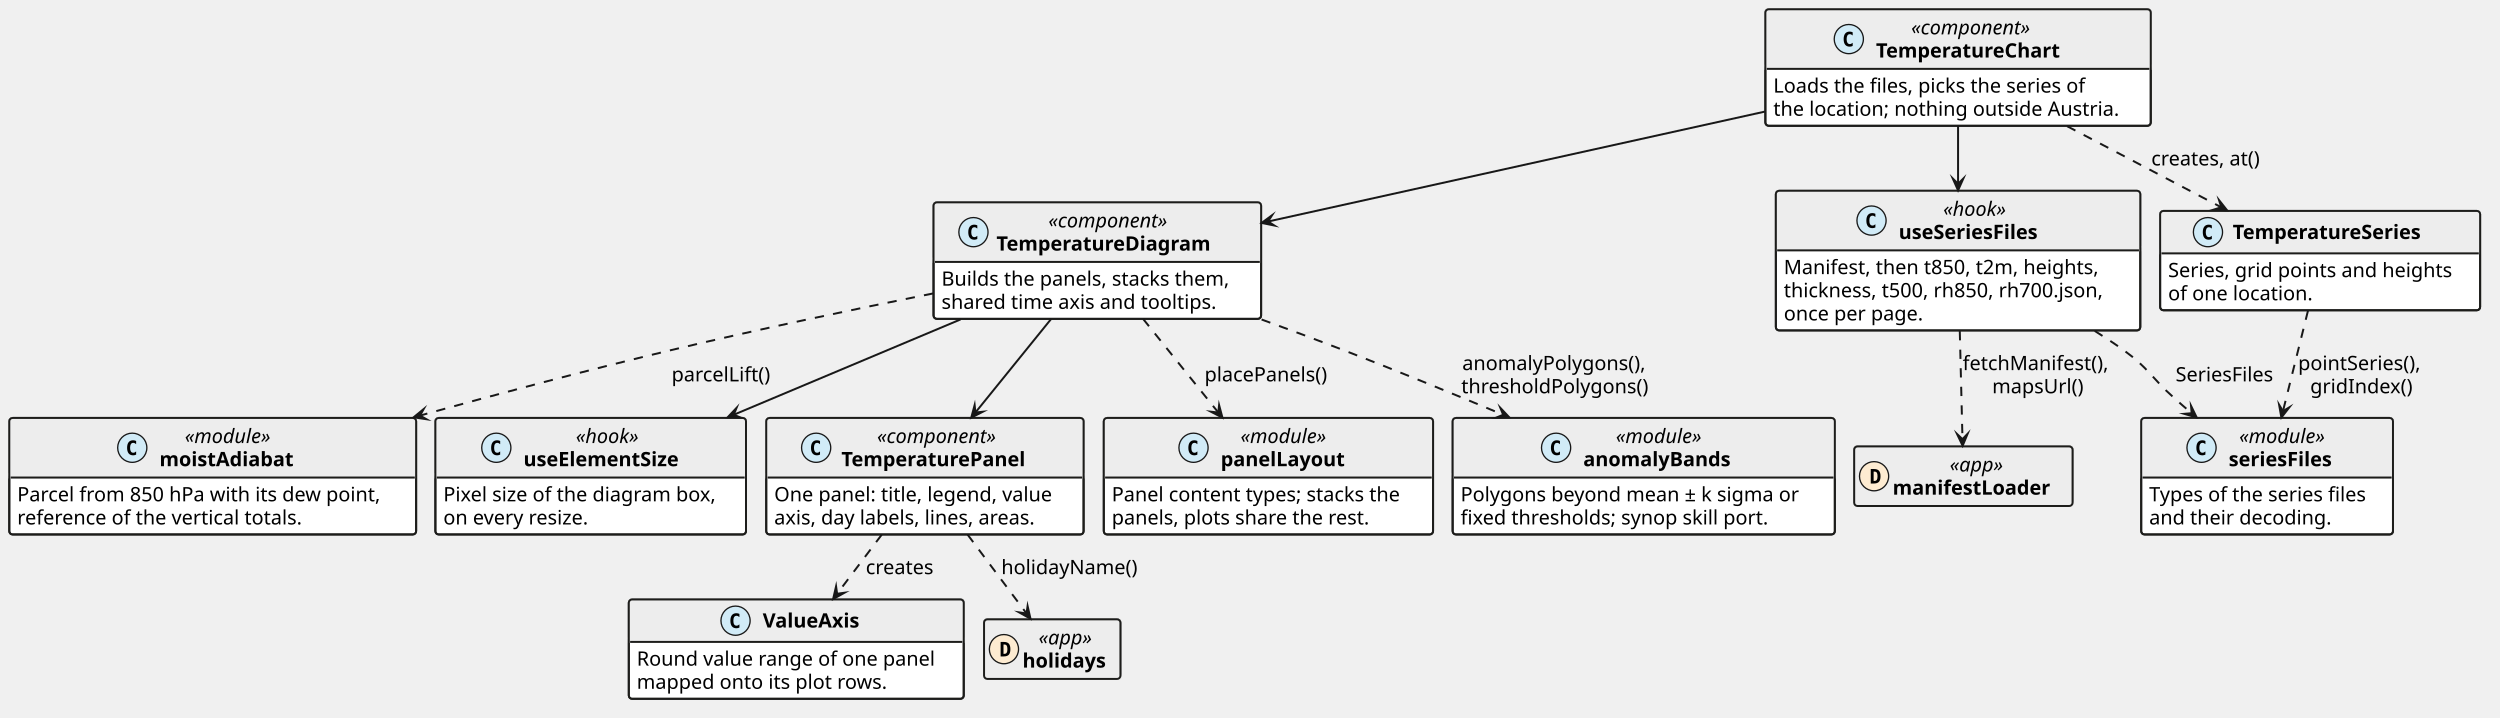
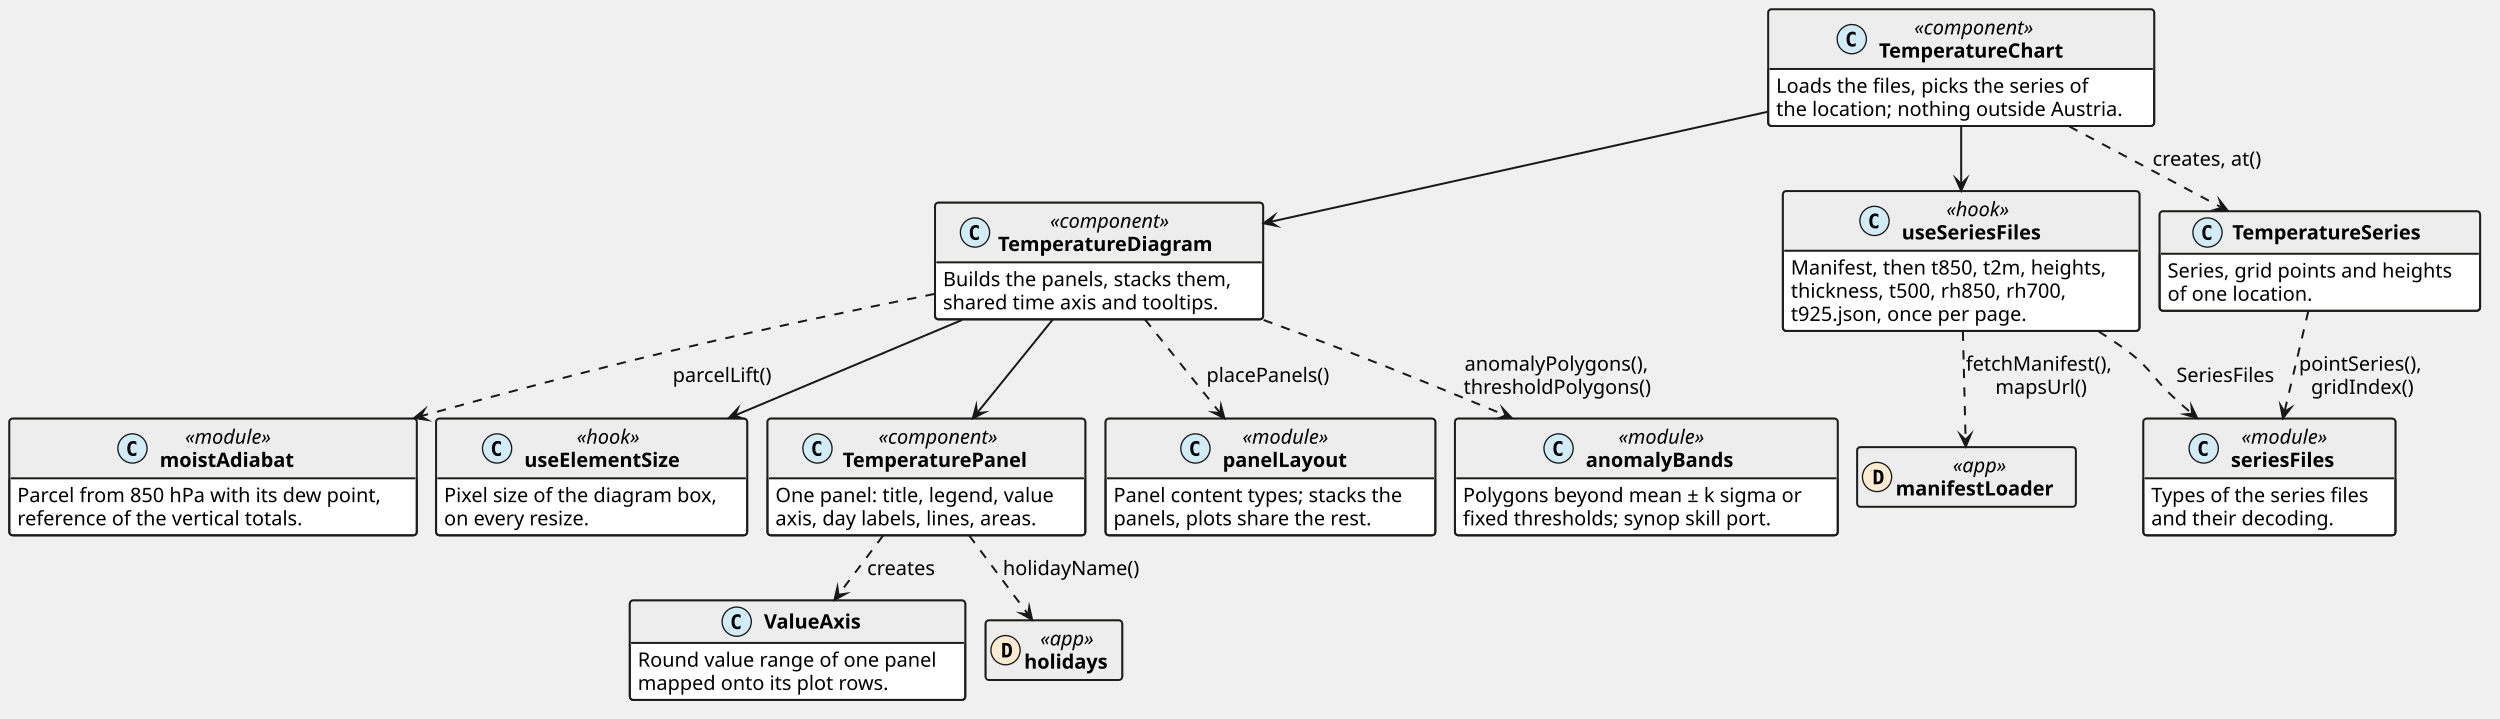
- <svg xmlns="http://www.w3.org/2000/svg" version="1.1" data-diagram-type="CLASS" style="width:1885px;height:541px;background:#FFFFFF;" width="1885px" height="541px" viewBox="0 0 1885 541" zoomAndPan="magnify" preserveAspectRatio="none" contentStyleType="text/css">
+ <svg xmlns="http://www.w3.org/2000/svg" version="1.1" data-diagram-type="CLASS" style="width:1882px;height:541px;background:#FFFFFF;" width="1882px" height="541px" viewBox="0 0 1882 541" zoomAndPan="magnify" preserveAspectRatio="none" contentStyleType="text/css">
  <defs />
  <g font-family="sans-serif" lengthAdjust="spacing">
    <g class="entity" data-qualified-name="TemperatureChart" id="ent0001" data-source-line="44">
      <rect x="1331.09" y="7" width="290.584" height="87.844" fill="#FFF" style="stroke:#1D1D1B;stroke-width:1.5;" rx="2.5" ry="2.5" />
      <rect x="1331.09" y="7" width="290.584" height="44.922" fill="#EDEDED" style="stroke:#EDEDED;stroke-width:1.5;" rx="2.5" ry="2.5" />
      <rect x="1331.09" y="49.422" width="290.584" height="2.5" fill="#EDEDED" style="stroke:#EDEDED;stroke-width:1.5;" />
      <rect x="1331.09" y="7" width="290.584" height="87.844" fill="none" style="stroke:#1D1D1B;stroke-width:1.5;" rx="2.5" ry="2.5" />
      <ellipse cx="1394.001" cy="29.461" rx="11" ry="11" fill="#D1EBF7" style="stroke:#181818;stroke-width:1;" />
      <path d="M1396.923,34.648 Q1396.407,34.914 1395.845,35.039 Q1395.282,35.18 1394.657,35.18 Q1392.438,35.18 1391.267,33.727 Q1390.11,32.258 1390.11,29.508 Q1390.11,26.742 1391.267,25.289 Q1392.438,23.82 1394.657,23.82 Q1395.282,23.82 1395.845,23.961 Q1396.423,24.086 1396.923,24.352 L1396.923,26.758 Q1396.36,26.242 1395.829,26.008 Q1395.313,25.773 1394.751,25.773 Q1393.579,25.773 1392.97,26.711 Q1392.36,27.648 1392.36,29.508 Q1392.36,31.352 1392.97,32.289 Q1393.579,33.227 1394.751,33.227 Q1395.313,33.227 1395.829,32.992 Q1396.36,32.758 1396.923,32.242 L1396.923,34.648 Z " fill="#000" />
      <text x="1441.026" y="25.923" fill="#000" font-size="15" textLength="103.213" font-style="italic">«component»</text>
      <text x="1414.501" y="43.384" fill="#000" font-size="15" textLength="156.262" font-weight="700">TemperatureChart</text>
      <line x1="1332.09" y1="51.922" x2="1620.674" y2="51.922" style="stroke:#1D1D1B;stroke-width:1.5;" />
      <text x="1337.09" y="69.845" fill="#000" font-size="15" textLength="254.648">Loads the files, picks the series of</text>
      <text x="1337.09" y="87.306" fill="#000" font-size="15" textLength="278.584">the location; nothing outside Austria.</text>
    </g>
    <g class="entity" data-qualified-name="TemperatureDiagram" id="ent0002" data-source-line="48">
      <rect x="703.89" y="152.57" width="246.99" height="87.844" fill="#FFF" style="stroke:#1D1D1B;stroke-width:1.5;" rx="2.5" ry="2.5" />
      <rect x="703.89" y="152.57" width="246.99" height="44.922" fill="#EDEDED" style="stroke:#EDEDED;stroke-width:1.5;" rx="2.5" ry="2.5" />
      <rect x="703.89" y="194.992" width="246.99" height="2.5" fill="#EDEDED" style="stroke:#EDEDED;stroke-width:1.5;" />
      <rect x="703.89" y="152.57" width="246.99" height="87.844" fill="none" style="stroke:#1D1D1B;stroke-width:1.5;" rx="2.5" ry="2.5" />
      <ellipse cx="733.967" cy="175.031" rx="11" ry="11" fill="#D1EBF7" style="stroke:#181818;stroke-width:1;" />
      <path d="M736.888,180.218 Q736.373,180.484 735.81,180.609 Q735.248,180.75 734.623,180.75 Q732.404,180.75 731.232,179.297 Q730.076,177.828 730.076,175.078 Q730.076,172.312 731.232,170.859 Q732.404,169.39 734.623,169.39 Q735.248,169.39 735.81,169.531 Q736.388,169.656 736.888,169.922 L736.888,172.328 Q736.326,171.812 735.795,171.578 Q735.279,171.343 734.717,171.343 Q733.545,171.343 732.935,172.281 Q732.326,173.218 732.326,175.078 Q732.326,176.922 732.935,177.859 Q733.545,178.797 734.717,178.797 Q735.279,178.797 735.795,178.562 Q736.326,178.328 736.888,177.812 L736.888,180.218 Z " fill="#000" />
      <text x="790.454" y="171.493" fill="#000" font-size="15" textLength="103.213" font-style="italic">«component»</text>
      <text x="751.317" y="188.954" fill="#000" font-size="15" textLength="181.487" font-weight="700">TemperatureDiagram</text>
      <line x1="704.89" y1="197.492" x2="949.88" y2="197.492" style="stroke:#1D1D1B;stroke-width:1.5;" />
      <text x="709.89" y="215.415" fill="#000" font-size="15" textLength="234.99">Builds the panels, stacks them,</text>
      <text x="709.89" y="232.876" fill="#000" font-size="15" textLength="223.22">shared time axis and tooltips.</text>
    </g>
    <g class="entity" data-qualified-name="TemperaturePanel" id="ent0003" data-source-line="52">
      <rect x="577.74" y="315.14" width="239.292" height="87.844" fill="#FFF" style="stroke:#1D1D1B;stroke-width:1.5;" rx="2.5" ry="2.5" />
      <rect x="577.74" y="315.14" width="239.292" height="44.922" fill="#EDEDED" style="stroke:#EDEDED;stroke-width:1.5;" rx="2.5" ry="2.5" />
      <rect x="577.74" y="357.562" width="239.292" height="2.5" fill="#EDEDED" style="stroke:#EDEDED;stroke-width:1.5;" />
      <rect x="577.74" y="315.14" width="239.292" height="87.844" fill="none" style="stroke:#1D1D1B;stroke-width:1.5;" rx="2.5" ry="2.5" />
      <ellipse cx="615.374" cy="337.601" rx="11" ry="11" fill="#D1EBF7" style="stroke:#181818;stroke-width:1;" />
      <path d="M618.296,342.788 Q617.78,343.054 617.218,343.179 Q616.655,343.32 616.03,343.32 Q613.812,343.32 612.64,341.867 Q611.483,340.398 611.483,337.648 Q611.483,334.882 612.64,333.429 Q613.812,331.96 616.03,331.96 Q616.655,331.96 617.218,332.101 Q617.796,332.226 618.296,332.492 L618.296,334.898 Q617.733,334.382 617.202,334.148 Q616.687,333.913 616.124,333.913 Q614.952,333.913 614.343,334.851 Q613.733,335.788 613.733,337.648 Q613.733,339.492 614.343,340.429 Q614.952,341.367 616.124,341.367 Q616.687,341.367 617.202,341.132 Q617.733,340.898 618.296,340.382 L618.296,342.788 Z " fill="#000" />
      <text x="661.295" y="334.063" fill="#000" font-size="15" textLength="103.213" font-style="italic">«component»</text>
      <text x="634.404" y="351.524" fill="#000" font-size="15" textLength="156.995" font-weight="700">TemperaturePanel</text>
      <line x1="578.74" y1="360.062" x2="816.032" y2="360.062" style="stroke:#1D1D1B;stroke-width:1.5;" />
      <text x="583.74" y="377.985" fill="#000" font-size="15" textLength="227.292">One panel: title, legend, value</text>
      <text x="583.74" y="395.446" fill="#000" font-size="15" textLength="216.357">axis, day labels, lines, areas.</text>
    </g>
    <g class="entity" data-qualified-name="useSeriesFiles" id="ent0004" data-source-line="56">
-       <rect x="1338.99" y="143.84" width="274.786" height="105.305" fill="#FFF" style="stroke:#1D1D1B;stroke-width:1.5;" rx="2.5" ry="2.5" />
-       <rect x="1338.99" y="143.84" width="274.786" height="44.922" fill="#EDEDED" style="stroke:#EDEDED;stroke-width:1.5;" rx="2.5" ry="2.5" />
-       <rect x="1338.99" y="186.262" width="274.786" height="2.5" fill="#EDEDED" style="stroke:#EDEDED;stroke-width:1.5;" />
-       <rect x="1338.99" y="143.84" width="274.786" height="105.305" fill="none" style="stroke:#1D1D1B;stroke-width:1.5;" rx="2.5" ry="2.5" />
-       <ellipse cx="1411.118" cy="166.301" rx="11" ry="11" fill="#D1EBF7" style="stroke:#181818;stroke-width:1;" />
-       <path d="M1414.04,171.488 Q1413.525,171.754 1412.962,171.879 Q1412.4,172.02 1411.775,172.02 Q1409.556,172.02 1408.384,170.567 Q1407.228,169.098 1407.228,166.348 Q1407.228,163.582 1408.384,162.129 Q1409.556,160.66 1411.775,160.66 Q1412.4,160.66 1412.962,160.801 Q1413.54,160.926 1414.04,161.192 L1414.04,163.598 Q1413.478,163.082 1412.947,162.848 Q1412.431,162.613 1411.868,162.613 Q1410.697,162.613 1410.087,163.551 Q1409.478,164.488 1409.478,166.348 Q1409.478,168.192 1410.087,169.129 Q1410.697,170.067 1411.868,170.067 Q1412.431,170.067 1412.947,169.832 Q1413.478,169.598 1414.04,169.082 L1414.04,171.488 Z " fill="#000" />
-       <text x="1465.182" y="162.763" fill="#000" font-size="15" textLength="54.902" font-style="italic">«hook»</text>
-       <text x="1431.618" y="180.224" fill="#000" font-size="15" textLength="122.029" font-weight="700">useSeriesFiles</text>
-       <line x1="1339.99" y1="188.762" x2="1612.776" y2="188.762" style="stroke:#1D1D1B;stroke-width:1.5;" />
-       <text x="1344.99" y="206.685" fill="#000" font-size="15" textLength="256.458">Manifest, then t850, t2m, heights,</text>
-       <text x="1344.99" y="224.146" fill="#000" font-size="15" textLength="262.786">thickness, t500, rh850, rh700.json,</text>
-       <text x="1344.99" y="241.607" fill="#000" font-size="15" textLength="112.844">once per page.</text>
+       <rect x="1342.15" y="143.84" width="268.458" height="105.305" fill="#FFF" style="stroke:#1D1D1B;stroke-width:1.5;" rx="2.5" ry="2.5" />
+       <rect x="1342.15" y="143.84" width="268.458" height="44.922" fill="#EDEDED" style="stroke:#EDEDED;stroke-width:1.5;" rx="2.5" ry="2.5" />
+       <rect x="1342.15" y="186.262" width="268.458" height="2.5" fill="#EDEDED" style="stroke:#EDEDED;stroke-width:1.5;" />
+       <rect x="1342.15" y="143.84" width="268.458" height="105.305" fill="none" style="stroke:#1D1D1B;stroke-width:1.5;" rx="2.5" ry="2.5" />
+       <ellipse cx="1411.114" cy="166.301" rx="11" ry="11" fill="#D1EBF7" style="stroke:#181818;stroke-width:1;" />
+       <path d="M1414.036,171.488 Q1413.521,171.754 1412.958,171.879 Q1412.396,172.02 1411.771,172.02 Q1409.552,172.02 1408.38,170.567 Q1407.224,169.098 1407.224,166.348 Q1407.224,163.582 1408.38,162.129 Q1409.552,160.66 1411.771,160.66 Q1412.396,160.66 1412.958,160.801 Q1413.536,160.926 1414.036,161.192 L1414.036,163.598 Q1413.474,163.082 1412.942,162.848 Q1412.427,162.613 1411.864,162.613 Q1410.692,162.613 1410.083,163.551 Q1409.474,164.488 1409.474,166.348 Q1409.474,168.192 1410.083,169.129 Q1410.692,170.067 1411.864,170.067 Q1412.427,170.067 1412.942,169.832 Q1413.474,169.598 1414.036,169.082 L1414.036,171.488 Z " fill="#000" />
+       <text x="1465.178" y="162.763" fill="#000" font-size="15" textLength="54.902" font-style="italic">«hook»</text>
+       <text x="1431.614" y="180.224" fill="#000" font-size="15" textLength="122.029" font-weight="700">useSeriesFiles</text>
+       <line x1="1343.15" y1="188.762" x2="1609.608" y2="188.762" style="stroke:#1D1D1B;stroke-width:1.5;" />
+       <text x="1348.15" y="206.685" fill="#000" font-size="15" textLength="256.458">Manifest, then t850, t2m, heights,</text>
+       <text x="1348.15" y="224.146" fill="#000" font-size="15" textLength="227.351">thickness, t500, rh850, rh700,</text>
+       <text x="1348.15" y="241.607" fill="#000" font-size="15" textLength="192.327">t925.json, once per page.</text>
    </g>
    <g class="entity" data-qualified-name="TemperatureSeries" id="ent0005" data-source-line="61">
-       <rect x="1628.75" y="159.03" width="241.263" height="74.922" fill="#FFF" style="stroke:#1D1D1B;stroke-width:1.5;" rx="2.5" ry="2.5" />
-       <rect x="1628.75" y="159.03" width="241.263" height="32" fill="#EDEDED" style="stroke:#EDEDED;stroke-width:1.5;" rx="2.5" ry="2.5" />
-       <rect x="1628.75" y="188.53" width="241.263" height="2.5" fill="#EDEDED" style="stroke:#EDEDED;stroke-width:1.5;" />
-       <rect x="1628.75" y="159.03" width="241.263" height="74.922" fill="none" style="stroke:#1D1D1B;stroke-width:1.5;" rx="2.5" ry="2.5" />
-       <ellipse cx="1664.792" cy="175.03" rx="11" ry="11" fill="#D1EBF7" style="stroke:#181818;stroke-width:1;" />
-       <path d="M1667.714,180.217 Q1667.198,180.483 1666.636,180.608 Q1666.073,180.749 1665.448,180.749 Q1663.23,180.749 1662.058,179.296 Q1660.901,177.827 1660.901,175.077 Q1660.901,172.311 1662.058,170.858 Q1663.23,169.389 1665.448,169.389 Q1666.073,169.389 1666.636,169.53 Q1667.214,169.655 1667.714,169.921 L1667.714,172.327 Q1667.151,171.811 1666.62,171.577 Q1666.105,171.342 1665.542,171.342 Q1664.37,171.342 1663.761,172.28 Q1663.151,173.217 1663.151,175.077 Q1663.151,176.921 1663.761,177.858 Q1664.37,178.796 1665.542,178.796 Q1666.105,178.796 1666.62,178.561 Q1667.151,178.327 1667.714,177.811 L1667.714,180.217 Z " fill="#000" />
-       <text x="1683.468" y="180.223" fill="#000" font-size="15" textLength="162.502" font-weight="700">TemperatureSeries</text>
-       <line x1="1629.75" y1="191.03" x2="1869.013" y2="191.03" style="stroke:#1D1D1B;stroke-width:1.5;" />
-       <text x="1634.75" y="208.953" fill="#000" font-size="15" textLength="229.263">Series, grid points and heights</text>
-       <text x="1634.75" y="226.414" fill="#000" font-size="15" textLength="116.191">of one location.</text>
+       <rect x="1625.75" y="159.03" width="241.263" height="74.922" fill="#FFF" style="stroke:#1D1D1B;stroke-width:1.5;" rx="2.5" ry="2.5" />
+       <rect x="1625.75" y="159.03" width="241.263" height="32" fill="#EDEDED" style="stroke:#EDEDED;stroke-width:1.5;" rx="2.5" ry="2.5" />
+       <rect x="1625.75" y="188.53" width="241.263" height="2.5" fill="#EDEDED" style="stroke:#EDEDED;stroke-width:1.5;" />
+       <rect x="1625.75" y="159.03" width="241.263" height="74.922" fill="none" style="stroke:#1D1D1B;stroke-width:1.5;" rx="2.5" ry="2.5" />
+       <ellipse cx="1661.792" cy="175.03" rx="11" ry="11" fill="#D1EBF7" style="stroke:#181818;stroke-width:1;" />
+       <path d="M1664.714,180.217 Q1664.198,180.483 1663.636,180.608 Q1663.073,180.749 1662.448,180.749 Q1660.23,180.749 1659.058,179.296 Q1657.901,177.827 1657.901,175.077 Q1657.901,172.311 1659.058,170.858 Q1660.23,169.389 1662.448,169.389 Q1663.073,169.389 1663.636,169.53 Q1664.214,169.655 1664.714,169.921 L1664.714,172.327 Q1664.151,171.811 1663.62,171.577 Q1663.105,171.342 1662.542,171.342 Q1661.37,171.342 1660.761,172.28 Q1660.151,173.217 1660.151,175.077 Q1660.151,176.921 1660.761,177.858 Q1661.37,178.796 1662.542,178.796 Q1663.105,178.796 1663.62,178.561 Q1664.151,178.327 1664.714,177.811 L1664.714,180.217 Z " fill="#000" />
+       <text x="1680.468" y="180.223" fill="#000" font-size="15" textLength="162.502" font-weight="700">TemperatureSeries</text>
+       <line x1="1626.75" y1="191.03" x2="1866.013" y2="191.03" style="stroke:#1D1D1B;stroke-width:1.5;" />
+       <text x="1631.75" y="208.953" fill="#000" font-size="15" textLength="229.263">Series, grid points and heights</text>
+       <text x="1631.75" y="226.414" fill="#000" font-size="15" textLength="116.191">of one location.</text>
    </g>
    <g class="entity" data-qualified-name="panelLayout" id="ent0006" data-source-line="65">
      <rect x="832.25" y="315.14" width="248.272" height="87.844" fill="#FFF" style="stroke:#1D1D1B;stroke-width:1.5;" rx="2.5" ry="2.5" />
      <rect x="832.25" y="315.14" width="248.272" height="44.922" fill="#EDEDED" style="stroke:#EDEDED;stroke-width:1.5;" rx="2.5" ry="2.5" />
      <rect x="832.25" y="357.562" width="248.272" height="2.5" fill="#EDEDED" style="stroke:#EDEDED;stroke-width:1.5;" />
      <rect x="832.25" y="315.14" width="248.272" height="87.844" fill="none" style="stroke:#1D1D1B;stroke-width:1.5;" rx="2.5" ry="2.5" />
      <ellipse cx="899.903" cy="337.601" rx="11" ry="11" fill="#D1EBF7" style="stroke:#181818;stroke-width:1;" />
      <path d="M902.825,342.788 Q902.31,343.054 901.747,343.179 Q901.185,343.32 900.56,343.32 Q898.341,343.32 897.169,341.867 Q896.013,340.398 896.013,337.648 Q896.013,334.882 897.169,333.429 Q898.341,331.96 900.56,331.96 Q901.185,331.96 901.747,332.101 Q902.325,332.226 902.825,332.492 L902.825,334.898 Q902.263,334.382 901.731,334.148 Q901.216,333.913 900.653,333.913 Q899.481,333.913 898.872,334.851 Q898.263,335.788 898.263,337.648 Q898.263,339.492 898.872,340.429 Q899.481,341.367 900.653,341.367 Q901.216,341.367 901.731,341.132 Q902.263,340.898 902.825,340.382 L902.825,342.788 Z " fill="#000" />
      <text x="935.352" y="334.063" fill="#000" font-size="15" textLength="74.568" font-style="italic">«module»</text>
      <text x="920.403" y="351.524" fill="#000" font-size="15" textLength="104.465" font-weight="700">panelLayout</text>
      <line x1="833.25" y1="360.062" x2="1079.522" y2="360.062" style="stroke:#1D1D1B;stroke-width:1.5;" />
      <text x="838.25" y="377.985" fill="#000" font-size="15" textLength="236.272">Panel content types; stacks the</text>
      <text x="838.25" y="395.446" fill="#000" font-size="15" textLength="210.22">panels, plots share the rest.</text>
    </g>
    <g class="entity" data-qualified-name="ValueAxis" id="ent0007" data-source-line="69">
      <rect x="474.11" y="451.99" width="252.549" height="74.922" fill="#FFF" style="stroke:#1D1D1B;stroke-width:1.5;" rx="2.5" ry="2.5" />
      <rect x="474.11" y="451.99" width="252.549" height="32" fill="#EDEDED" style="stroke:#EDEDED;stroke-width:1.5;" rx="2.5" ry="2.5" />
      <rect x="474.11" y="481.49" width="252.549" height="2.5" fill="#EDEDED" style="stroke:#EDEDED;stroke-width:1.5;" />
      <rect x="474.11" y="451.99" width="252.549" height="74.922" fill="none" style="stroke:#1D1D1B;stroke-width:1.5;" rx="2.5" ry="2.5" />
      <ellipse cx="554.595" cy="467.99" rx="11" ry="11" fill="#D1EBF7" style="stroke:#181818;stroke-width:1;" />
      <path d="M557.517,473.177 Q557.002,473.443 556.439,473.568 Q555.877,473.709 555.252,473.709 Q553.033,473.709 551.861,472.256 Q550.705,470.787 550.705,468.037 Q550.705,465.271 551.861,463.818 Q553.033,462.349 555.252,462.349 Q555.877,462.349 556.439,462.49 Q557.017,462.615 557.517,462.881 L557.517,465.287 Q556.955,464.771 556.423,464.537 Q555.908,464.302 555.345,464.302 Q554.173,464.302 553.564,465.24 Q552.955,466.177 552.955,468.037 Q552.955,469.881 553.564,470.818 Q554.173,471.756 555.345,471.756 Q555.908,471.756 556.423,471.521 Q556.955,471.287 557.517,470.771 L557.517,473.177 Z " fill="#000" />
      <text x="575.095" y="473.183" fill="#000" font-size="15" textLength="83.079" font-weight="700">ValueAxis</text>
      <line x1="475.11" y1="483.99" x2="725.659" y2="483.99" style="stroke:#1D1D1B;stroke-width:1.5;" />
      <text x="480.11" y="501.913" fill="#000" font-size="15" textLength="240.549">Round value range of one panel</text>
      <text x="480.11" y="519.374" fill="#000" font-size="15" textLength="201.218">mapped onto its plot rows.</text>
    </g>
    <g class="entity" data-qualified-name="anomalyBands" id="ent0008" data-source-line="73">
      <rect x="1095.29" y="315.14" width="288.174" height="87.844" fill="#FFF" style="stroke:#1D1D1B;stroke-width:1.5;" rx="2.5" ry="2.5" />
      <rect x="1095.29" y="315.14" width="288.174" height="44.922" fill="#EDEDED" style="stroke:#EDEDED;stroke-width:1.5;" rx="2.5" ry="2.5" />
      <rect x="1095.29" y="357.562" width="288.174" height="2.5" fill="#EDEDED" style="stroke:#EDEDED;stroke-width:1.5;" />
      <rect x="1095.29" y="315.14" width="288.174" height="87.844" fill="none" style="stroke:#1D1D1B;stroke-width:1.5;" rx="2.5" ry="2.5" />
      <ellipse cx="1173.289" cy="337.601" rx="11" ry="11" fill="#D1EBF7" style="stroke:#181818;stroke-width:1;" />
      <path d="M1176.211,342.788 Q1175.695,343.054 1175.133,343.179 Q1174.57,343.32 1173.945,343.32 Q1171.726,343.32 1170.554,341.867 Q1169.398,340.398 1169.398,337.648 Q1169.398,334.882 1170.554,333.429 Q1171.726,331.96 1173.945,331.96 Q1174.57,331.96 1175.133,332.101 Q1175.711,332.226 1176.211,332.492 L1176.211,334.898 Q1175.648,334.382 1175.117,334.148 Q1174.601,333.913 1174.039,333.913 Q1172.867,333.913 1172.258,334.851 Q1171.648,335.788 1171.648,337.648 Q1171.648,339.492 1172.258,340.429 Q1172.867,341.367 1174.039,341.367 Q1174.601,341.367 1175.117,341.132 Q1175.648,340.898 1176.211,340.382 L1176.211,342.788 Z " fill="#000" />
      <text x="1218.343" y="334.063" fill="#000" font-size="15" textLength="74.568" font-style="italic">«module»</text>
      <text x="1193.789" y="351.524" fill="#000" font-size="15" textLength="123.677" font-weight="700">anomalyBands</text>
      <line x1="1096.29" y1="360.062" x2="1382.464" y2="360.062" style="stroke:#1D1D1B;stroke-width:1.5;" />
      <text x="1101.29" y="377.985" fill="#000" font-size="15" textLength="276.174">Polygons beyond mean ± k sigma or</text>
      <text x="1101.29" y="395.446" fill="#000" font-size="15" textLength="249.404">fixed thresholds; synop skill port.</text>
    </g>
    <g class="entity" data-qualified-name="moistAdiabat" id="ent0009" data-source-line="77">
      <rect x="7" y="315.14" width="306.763" height="87.844" fill="#FFF" style="stroke:#1D1D1B;stroke-width:1.5;" rx="2.5" ry="2.5" />
      <rect x="7" y="315.14" width="306.763" height="44.922" fill="#EDEDED" style="stroke:#EDEDED;stroke-width:1.5;" rx="2.5" ry="2.5" />
      <rect x="7" y="357.562" width="306.763" height="2.5" fill="#EDEDED" style="stroke:#EDEDED;stroke-width:1.5;" />
      <rect x="7" y="315.14" width="306.763" height="87.844" fill="none" style="stroke:#1D1D1B;stroke-width:1.5;" rx="2.5" ry="2.5" />
      <ellipse cx="99.724" cy="337.601" rx="11" ry="11" fill="#D1EBF7" style="stroke:#181818;stroke-width:1;" />
      <path d="M102.646,342.788 Q102.13,343.054 101.568,343.179 Q101.005,343.32 100.38,343.32 Q98.162,343.32 96.99,341.867 Q95.833,340.398 95.833,337.648 Q95.833,334.882 96.99,333.429 Q98.162,331.96 100.38,331.96 Q101.005,331.96 101.568,332.101 Q102.146,332.226 102.646,332.492 L102.646,334.898 Q102.083,334.382 101.552,334.148 Q101.037,333.913 100.474,333.913 Q99.302,333.913 98.693,334.851 Q98.083,335.788 98.083,337.648 Q98.083,339.492 98.693,340.429 Q99.302,341.367 100.474,341.367 Q101.037,341.367 101.552,341.132 Q102.083,340.898 102.646,340.382 L102.646,342.788 Z " fill="#000" />
      <text x="139.348" y="334.063" fill="#000" font-size="15" textLength="74.568" font-style="italic">«module»</text>
      <text x="120.224" y="351.524" fill="#000" font-size="15" textLength="112.815" font-weight="700">moistAdiabat</text>
      <line x1="8" y1="360.062" x2="312.763" y2="360.062" style="stroke:#1D1D1B;stroke-width:1.5;" />
      <text x="13" y="377.985" fill="#000" font-size="15" textLength="294.763">Parcel from 850 hPa with its dew point,</text>
      <text x="13" y="395.446" fill="#000" font-size="15" textLength="233.24">reference of the vertical totals.</text>
    </g>
    <g class="entity" data-qualified-name="seriesFiles" id="ent0010" data-source-line="81">
-       <rect x="1614.47" y="315.14" width="189.832" height="87.844" fill="#FFF" style="stroke:#1D1D1B;stroke-width:1.5;" rx="2.5" ry="2.5" />
-       <rect x="1614.47" y="315.14" width="189.832" height="44.922" fill="#EDEDED" style="stroke:#EDEDED;stroke-width:1.5;" rx="2.5" ry="2.5" />
-       <rect x="1614.47" y="357.562" width="189.832" height="2.5" fill="#EDEDED" style="stroke:#EDEDED;stroke-width:1.5;" />
-       <rect x="1614.47" y="315.14" width="189.832" height="87.844" fill="none" style="stroke:#1D1D1B;stroke-width:1.5;" rx="2.5" ry="2.5" />
-       <ellipse cx="1659.949" cy="337.601" rx="11" ry="11" fill="#D1EBF7" style="stroke:#181818;stroke-width:1;" />
-       <path d="M1662.871,342.788 Q1662.355,343.054 1661.793,343.179 Q1661.23,343.32 1660.605,343.32 Q1658.387,343.32 1657.215,341.867 Q1656.059,340.398 1656.059,337.648 Q1656.059,334.882 1657.215,333.429 Q1658.387,331.96 1660.605,331.96 Q1661.23,331.96 1661.793,332.101 Q1662.371,332.226 1662.871,332.492 L1662.871,334.898 Q1662.309,334.382 1661.777,334.148 Q1661.262,333.913 1660.699,333.913 Q1659.527,333.913 1658.918,334.851 Q1658.309,335.788 1658.309,337.648 Q1658.309,339.492 1658.918,340.429 Q1659.527,341.367 1660.699,341.367 Q1661.262,341.367 1661.777,341.132 Q1662.309,340.898 1662.871,340.382 L1662.871,342.788 Z " fill="#000" />
-       <text x="1688.352" y="334.063" fill="#000" font-size="15" textLength="74.568" font-style="italic">«module»</text>
-       <text x="1680.449" y="351.524" fill="#000" font-size="15" textLength="90.374" font-weight="700">seriesFiles</text>
-       <line x1="1615.47" y1="360.062" x2="1803.302" y2="360.062" style="stroke:#1D1D1B;stroke-width:1.5;" />
-       <text x="1620.47" y="377.985" fill="#000" font-size="15" textLength="177.832">Types of the series files</text>
-       <text x="1620.47" y="395.446" fill="#000" font-size="15" textLength="146.367">and their decoding.</text>
+       <rect x="1613.47" y="315.14" width="189.832" height="87.844" fill="#FFF" style="stroke:#1D1D1B;stroke-width:1.5;" rx="2.5" ry="2.5" />
+       <rect x="1613.47" y="315.14" width="189.832" height="44.922" fill="#EDEDED" style="stroke:#EDEDED;stroke-width:1.5;" rx="2.5" ry="2.5" />
+       <rect x="1613.47" y="357.562" width="189.832" height="2.5" fill="#EDEDED" style="stroke:#EDEDED;stroke-width:1.5;" />
+       <rect x="1613.47" y="315.14" width="189.832" height="87.844" fill="none" style="stroke:#1D1D1B;stroke-width:1.5;" rx="2.5" ry="2.5" />
+       <ellipse cx="1658.949" cy="337.601" rx="11" ry="11" fill="#D1EBF7" style="stroke:#181818;stroke-width:1;" />
+       <path d="M1661.871,342.788 Q1661.355,343.054 1660.793,343.179 Q1660.23,343.32 1659.605,343.32 Q1657.387,343.32 1656.215,341.867 Q1655.059,340.398 1655.059,337.648 Q1655.059,334.882 1656.215,333.429 Q1657.387,331.96 1659.605,331.96 Q1660.23,331.96 1660.793,332.101 Q1661.371,332.226 1661.871,332.492 L1661.871,334.898 Q1661.309,334.382 1660.777,334.148 Q1660.262,333.913 1659.699,333.913 Q1658.527,333.913 1657.918,334.851 Q1657.309,335.788 1657.309,337.648 Q1657.309,339.492 1657.918,340.429 Q1658.527,341.367 1659.699,341.367 Q1660.262,341.367 1660.777,341.132 Q1661.309,340.898 1661.871,340.382 L1661.871,342.788 Z " fill="#000" />
+       <text x="1687.352" y="334.063" fill="#000" font-size="15" textLength="74.568" font-style="italic">«module»</text>
+       <text x="1679.449" y="351.524" fill="#000" font-size="15" textLength="90.374" font-weight="700">seriesFiles</text>
+       <line x1="1614.47" y1="360.062" x2="1802.302" y2="360.062" style="stroke:#1D1D1B;stroke-width:1.5;" />
+       <text x="1619.47" y="377.985" fill="#000" font-size="15" textLength="177.832">Types of the series files</text>
+       <text x="1619.47" y="395.446" fill="#000" font-size="15" textLength="146.367">and their decoding.</text>
    </g>
    <g class="entity" data-qualified-name="useElementSize" id="ent0011" data-source-line="85">
      <rect x="328.28" y="315.14" width="234.202" height="87.844" fill="#FFF" style="stroke:#1D1D1B;stroke-width:1.5;" rx="2.5" ry="2.5" />
      <rect x="328.28" y="315.14" width="234.202" height="44.922" fill="#EDEDED" style="stroke:#EDEDED;stroke-width:1.5;" rx="2.5" ry="2.5" />
      <rect x="328.28" y="357.562" width="234.202" height="2.5" fill="#EDEDED" style="stroke:#EDEDED;stroke-width:1.5;" />
      <rect x="328.28" y="315.14" width="234.202" height="87.844" fill="none" style="stroke:#1D1D1B;stroke-width:1.5;" rx="2.5" ry="2.5" />
      <ellipse cx="374.21" cy="337.601" rx="11" ry="11" fill="#D1EBF7" style="stroke:#181818;stroke-width:1;" />
      <path d="M377.132,342.788 Q376.616,343.054 376.053,343.179 Q375.491,343.32 374.866,343.32 Q372.647,343.32 371.475,341.867 Q370.319,340.398 370.319,337.648 Q370.319,334.882 371.475,333.429 Q372.647,331.96 374.866,331.96 Q375.491,331.96 376.053,332.101 Q376.632,332.226 377.132,332.492 L377.132,334.898 Q376.569,334.382 376.038,334.148 Q375.522,333.913 374.96,333.913 Q373.788,333.913 373.178,334.851 Q372.569,335.788 372.569,337.648 Q372.569,339.492 373.178,340.429 Q373.788,341.367 374.96,341.367 Q375.522,341.367 376.038,341.132 Q376.569,340.898 377.132,340.382 L377.132,342.788 Z " fill="#000" />
      <text x="434.18" y="334.063" fill="#000" font-size="15" textLength="54.902" font-style="italic">«hook»</text>
      <text x="394.71" y="351.524" fill="#000" font-size="15" textLength="133.843" font-weight="700">useElementSize</text>
      <line x1="329.28" y1="360.062" x2="561.482" y2="360.062" style="stroke:#1D1D1B;stroke-width:1.5;" />
      <text x="334.28" y="377.985" fill="#000" font-size="15" textLength="222.202">Pixel size of the diagram box,</text>
      <text x="334.28" y="395.446" fill="#000" font-size="15" textLength="119.846">on every resize.</text>
    </g>
    <g class="entity" data-qualified-name="manifestLoader" id="ent0012" data-source-line="89">
      <rect x="1398.05" y="336.61" width="164.664" height="44.922" fill="#FFF" style="stroke:#1D1D1B;stroke-width:1.5;" rx="2.5" ry="2.5" />
      <rect x="1398.05" y="336.61" width="164.664" height="44.922" fill="#EDEDED" style="stroke:#EDEDED;stroke-width:1.5;" rx="2.5" ry="2.5" />
      <rect x="1398.05" y="379.032" width="164.664" height="2.5" fill="#EDEDED" style="stroke:#EDEDED;stroke-width:1.5;" />
      <rect x="1398.05" y="336.61" width="164.664" height="44.922" fill="none" style="stroke:#1D1D1B;stroke-width:1.5;" rx="2.5" ry="2.5" />
      <ellipse cx="1413.05" cy="359.071" rx="11" ry="11" fill="#FDEBD1" style="stroke:#181818;stroke-width:1;" />
      <path d="M1412.722,355.587 L1412.722,362.618 L1413.3,362.618 Q1414.581,362.618 1415.113,361.821 Q1415.659,361.024 1415.659,359.087 Q1415.659,357.18 1415.113,356.383 Q1414.581,355.587 1413.3,355.587 L1412.722,355.587 Z M1410.55,353.633 L1412.863,353.633 Q1415.55,353.633 1416.722,354.915 Q1417.909,356.196 1417.909,359.087 Q1417.909,361.993 1416.722,363.29 Q1415.55,364.571 1412.863,364.571 L1410.55,364.571 L1410.55,353.633 Z " fill="#000" />
      <text x="1470.087" y="355.533" fill="#000" font-size="15" textLength="46.589" font-style="italic">«app»</text>
      <text x="1427.05" y="372.994" fill="#000" font-size="15" textLength="132.664" font-weight="700">manifestLoader</text>
    </g>
    <g class="entity" data-qualified-name="holidays" id="ent0013" data-source-line="90">
      <rect x="741.97" y="466.99" width="102.833" height="44.922" fill="#FFF" style="stroke:#1D1D1B;stroke-width:1.5;" rx="2.5" ry="2.5" />
      <rect x="741.97" y="466.99" width="102.833" height="44.922" fill="#EDEDED" style="stroke:#EDEDED;stroke-width:1.5;" rx="2.5" ry="2.5" />
      <rect x="741.97" y="509.412" width="102.833" height="2.5" fill="#EDEDED" style="stroke:#EDEDED;stroke-width:1.5;" />
      <rect x="741.97" y="466.99" width="102.833" height="44.922" fill="none" style="stroke:#1D1D1B;stroke-width:1.5;" rx="2.5" ry="2.5" />
      <ellipse cx="756.97" cy="489.451" rx="11" ry="11" fill="#FDEBD1" style="stroke:#181818;stroke-width:1;" />
      <path d="M756.642,485.967 L756.642,492.998 L757.22,492.998 Q758.501,492.998 759.033,492.201 Q759.579,491.404 759.579,489.467 Q759.579,487.56 759.033,486.763 Q758.501,485.967 757.22,485.967 L756.642,485.967 Z M754.47,484.013 L756.783,484.013 Q759.47,484.013 760.642,485.295 Q761.829,486.576 761.829,489.467 Q761.829,492.373 760.642,493.67 Q759.47,494.951 756.783,494.951 L754.47,494.951 L754.47,484.013 Z " fill="#000" />
      <text x="783.092" y="485.913" fill="#000" font-size="15" textLength="46.589" font-style="italic">«app»</text>
      <text x="770.97" y="503.374" fill="#000" font-size="15" textLength="70.833" font-weight="700">holidays</text>
    </g>
    <g class="link" data-entity-1="ent0001" data-entity-2="ent0004" id="lnk14" data-source-line="91" data-link-type="dependency">
      <path d="M1476.38,94.99 C1476.38,110.28 1476.38,122.63 1476.38,138.57" style="stroke:#181818;stroke-width:1.5;" fill="none" id="TemperatureChart-to-useSeriesFiles" codeLine="91" />
      <polygon points="1476.38,143.57,1480.38,134.57,1476.38,138.57,1472.38,134.57,1476.38,143.57" fill="#181818" style="stroke:#181818;stroke-width:1.5;stroke-linejoin:miter;stroke-miterlimit:10;" />
    </g>
    <g class="link" data-entity-1="ent0001" data-entity-2="ent0005" id="lnk15" data-source-line="92" data-link-type="dependency">
-       <path d="M1558.66,95.19 C1597.13,115.42 1638.025,136.923 1674.835,156.283" style="stroke:#181818;stroke-width:1.5;stroke-dasharray:7,7;" fill="none" id="TemperatureChart-to-TemperatureSeries" codeLine="92" />
-       <polygon points="1679.26,158.61,1673.156,150.88,1674.835,156.283,1669.433,157.961,1679.26,158.61" fill="#181818" style="stroke:#181818;stroke-width:1.5;stroke-linejoin:miter;stroke-miterlimit:10;" />
-       <text x="1622.07" y="124.763" fill="#000" font-size="15" textLength="92.073">creates, at()</text>
+       <path d="M1557.76,95.19 C1595.8,115.42 1636.205,136.903 1672.615,156.263" style="stroke:#181818;stroke-width:1.5;stroke-dasharray:7,7;" fill="none" id="TemperatureChart-to-TemperatureSeries" codeLine="92" />
+       <polygon points="1677.03,158.61,1670.961,150.853,1672.615,156.263,1667.206,157.916,1677.03,158.61" fill="#181818" style="stroke:#181818;stroke-width:1.5;stroke-linejoin:miter;stroke-miterlimit:10;" />
+       <text x="1620.48" y="124.763" fill="#000" font-size="15" textLength="92.073">creates, at()</text>
    </g>
    <g class="link" data-entity-1="ent0001" data-entity-2="ent0002" id="lnk16" data-source-line="93" data-link-type="dependency">
      <path d="M1330.73,84.14 C1216.56,109.4 1064.312,143.08 956.132,167.01" style="stroke:#181818;stroke-width:1.5;" fill="none" id="TemperatureChart-to-TemperatureDiagram" codeLine="93" />
      <polygon points="951.25,168.09,960.902,170.052,956.132,167.01,959.174,162.241,951.25,168.09" fill="#181818" style="stroke:#181818;stroke-width:1.5;stroke-linejoin:miter;stroke-miterlimit:10;" />
    </g>
    <g class="link" data-entity-1="ent0004" data-entity-2="ent0012" id="lnk17" data-source-line="94" data-link-type="dependency">
      <path d="M1477.68,249.63 C1478.41,278.93 1479.156,308.962 1479.706,331.122" style="stroke:#181818;stroke-width:1.5;stroke-dasharray:7,7;" fill="none" id="useSeriesFiles-to-manifestLoader" codeLine="94" />
      <polygon points="1479.83,336.12,1483.605,327.024,1479.706,331.122,1475.608,327.222,1479.83,336.12" fill="#181818" style="stroke:#181818;stroke-width:1.5;stroke-linejoin:miter;stroke-miterlimit:10;" />
      <text x="1479.86" y="279.063" fill="#000" font-size="15" textLength="118.63">fetchManifest(),</text>
      <text x="1502.096" y="296.524" fill="#000" font-size="15" textLength="74.158">mapsUrl()</text>
    </g>
    <g class="link" data-entity-1="ent0004" data-entity-2="ent0010" id="lnk18" data-source-line="95" data-link-type="dependency">
-       <path d="M1579.39,249.5 C1586.99,254.21 1594.4,259.11 1601.38,264.14 C1620.26,277.74 1621.97,284.72 1639.38,300.14 C1644.81,304.96 1646.732,306.681 1652.502,311.561" style="stroke:#181818;stroke-width:1.5;stroke-dasharray:7,7;" fill="none" id="useSeriesFiles-to-seriesFiles" codeLine="95" />
-       <polygon points="1656.32,314.79,1652.031,305.924,1652.502,311.561,1646.865,312.032,1656.32,314.79" fill="#181818" style="stroke:#181818;stroke-width:1.5;stroke-linejoin:miter;stroke-miterlimit:10;" />
-       <text x="1640.38" y="287.563" fill="#000" font-size="15" textLength="80.134">SeriesFiles</text>
+       <path d="M1579.87,249.5 C1587.31,254.19 1594.56,259.09 1601.38,264.14 C1619.56,277.61 1620.59,284.97 1637.38,300.14 C1642.69,304.94 1644.515,306.618 1650.205,311.438" style="stroke:#181818;stroke-width:1.5;stroke-dasharray:7,7;" fill="none" id="useSeriesFiles-to-seriesFiles" codeLine="95" />
+       <polygon points="1654.02,314.67,1649.738,305.801,1650.205,311.438,1644.567,311.905,1654.02,314.67" fill="#181818" style="stroke:#181818;stroke-width:1.5;stroke-linejoin:miter;stroke-miterlimit:10;" />
+       <text x="1638.38" y="287.563" fill="#000" font-size="15" textLength="80.134">SeriesFiles</text>
    </g>
    <g class="link" data-entity-1="ent0005" data-entity-2="ent0010" id="lnk19" data-source-line="96" data-link-type="dependency">
-       <path d="M1740.2,234.33 C1734.23,258.31 1727.617,284.838 1721.357,309.998" style="stroke:#181818;stroke-width:1.5;stroke-dasharray:7,7;" fill="none" id="TemperatureSeries-to-seriesFiles" codeLine="96" />
-       <polygon points="1720.15,314.85,1726.205,307.082,1721.357,309.998,1718.441,305.15,1720.15,314.85" fill="#181818" style="stroke:#181818;stroke-width:1.5;stroke-linejoin:miter;stroke-miterlimit:10;" />
-       <text x="1732.78" y="279.063" fill="#000" font-size="15" textLength="100.854">pointSeries(),</text>
-       <text x="1741.888" y="296.524" fill="#000" font-size="15" textLength="82.639">gridIndex()</text>
+       <path d="M1737.66,234.33 C1731.99,258.31 1725.711,284.824 1719.761,309.984" style="stroke:#181818;stroke-width:1.5;stroke-dasharray:7,7;" fill="none" id="TemperatureSeries-to-seriesFiles" codeLine="96" />
+       <polygon points="1718.61,314.85,1724.574,307.012,1719.761,309.984,1716.789,305.171,1718.61,314.85" fill="#181818" style="stroke:#181818;stroke-width:1.5;stroke-linejoin:miter;stroke-miterlimit:10;" />
+       <text x="1730.66" y="279.063" fill="#000" font-size="15" textLength="100.854">pointSeries(),</text>
+       <text x="1739.768" y="296.524" fill="#000" font-size="15" textLength="82.639">gridIndex()</text>
    </g>
    <g class="link" data-entity-1="ent0002" data-entity-2="ent0006" id="lnk20" data-source-line="97" data-link-type="dependency">
      <path d="M861.95,240.52 C880.46,263.56 900.058,287.962 918.588,311.022" style="stroke:#181818;stroke-width:1.5;stroke-dasharray:7,7;" fill="none" id="TemperatureDiagram-to-panelLayout" codeLine="97" />
      <polygon points="921.72,314.92,919.201,305.399,918.588,311.022,912.964,310.41,921.72,314.92" fill="#181818" style="stroke:#181818;stroke-width:1.5;stroke-linejoin:miter;stroke-miterlimit:10;" />
      <text x="908.23" y="287.563" fill="#000" font-size="15" textLength="101.016">placePanels()</text>
    </g>
    <g class="link" data-entity-1="ent0002" data-entity-2="ent0008" id="lnk21" data-source-line="98" data-link-type="dependency">
      <path d="M951.26,240.91 C972.07,248.48 993.39,256.41 1013.38,264.14 C1054.4,280.01 1094.579,296.456 1133.389,312.736" style="stroke:#181818;stroke-width:1.5;stroke-dasharray:7,7;" fill="none" id="TemperatureDiagram-to-anomalyBands" codeLine="98" />
      <polygon points="1138,314.67,1131.248,307.5,1133.389,312.736,1128.153,314.877,1138,314.67" fill="#181818" style="stroke:#181818;stroke-width:1.5;stroke-linejoin:miter;stroke-miterlimit:10;" />
      <text x="1102.53" y="279.063" fill="#000" font-size="15" textLength="148.484">anomalyPolygons(),</text>
      <text x="1101.79" y="296.524" fill="#000" font-size="15" textLength="149.963">thresholdPolygons()</text>
    </g>
    <g class="link" data-entity-1="ent0002" data-entity-2="ent0009" id="lnk22" data-source-line="99" data-link-type="dependency">
      <path d="M703.51,221.27 C643.49,233.27 570.48,248.56 505.38,264.14 C441.69,279.39 376.718,296.685 316.678,313.325" style="stroke:#181818;stroke-width:1.5;stroke-dasharray:7,7;" fill="none" id="TemperatureDiagram-to-moistAdiabat" codeLine="99" />
      <polygon points="311.86,314.66,321.601,316.111,316.678,313.325,319.465,308.402,311.86,314.66" fill="#181818" style="stroke:#181818;stroke-width:1.5;stroke-linejoin:miter;stroke-miterlimit:10;" />
      <text x="506.38" y="287.563" fill="#000" font-size="15" textLength="81.914">parcelLift()</text>
    </g>
    <g class="link" data-entity-1="ent0002" data-entity-2="ent0003" id="lnk23" data-source-line="100" data-link-type="dependency">
      <path d="M792.54,240.52 C773.89,263.56 754.125,287.973 735.465,311.033" style="stroke:#181818;stroke-width:1.5;" fill="none" id="TemperatureDiagram-to-TemperaturePanel" codeLine="100" />
      <polygon points="732.32,314.92,741.091,310.44,735.465,311.033,734.872,305.407,732.32,314.92" fill="#181818" style="stroke:#181818;stroke-width:1.5;stroke-linejoin:miter;stroke-miterlimit:10;" />
    </g>
    <g class="link" data-entity-1="ent0002" data-entity-2="ent0011" id="lnk24" data-source-line="101" data-link-type="dependency">
      <path d="M724.26,240.84 C669.79,263.74 607.739,289.823 553.249,312.723" style="stroke:#181818;stroke-width:1.5;" fill="none" id="TemperatureDiagram-to-useElementSize" codeLine="101" />
      <polygon points="548.64,314.66,558.487,314.861,553.249,312.723,555.387,307.485,548.64,314.66" fill="#181818" style="stroke:#181818;stroke-width:1.5;stroke-linejoin:miter;stroke-miterlimit:10;" />
    </g>
    <g class="link" data-entity-1="ent0003" data-entity-2="ent0007" id="lnk25" data-source-line="102" data-link-type="dependency">
      <path d="M664.81,403.17 C652.92,418.91 642.613,432.55 631.183,447.69" style="stroke:#181818;stroke-width:1.5;stroke-dasharray:7,7;" fill="none" id="TemperaturePanel-to-ValueAxis" codeLine="102" />
      <polygon points="628.17,451.68,636.785,446.907,631.183,447.69,630.4,442.087,628.17,451.68" fill="#181818" style="stroke:#181818;stroke-width:1.5;stroke-linejoin:miter;stroke-miterlimit:10;" />
      <text x="652.79" y="432.913" fill="#000" font-size="15" textLength="55.759">creates</text>
    </g>
    <g class="link" data-entity-1="ent0003" data-entity-2="ent0013" id="lnk26" data-source-line="103" data-link-type="dependency">
      <path d="M729.62,403.17 C745.52,424.44 761.025,445.186 773.995,462.526" style="stroke:#181818;stroke-width:1.5;stroke-dasharray:7,7;" fill="none" id="TemperaturePanel-to-holidays" codeLine="103" />
      <polygon points="776.99,466.53,774.802,456.927,773.995,462.526,768.396,461.719,776.99,466.53" fill="#181818" style="stroke:#181818;stroke-width:1.5;stroke-linejoin:miter;stroke-miterlimit:10;" />
      <text x="754.98" y="432.913" fill="#000" font-size="15" textLength="110.566">holidayName()</text>
    </g>
  </g>
</svg>
